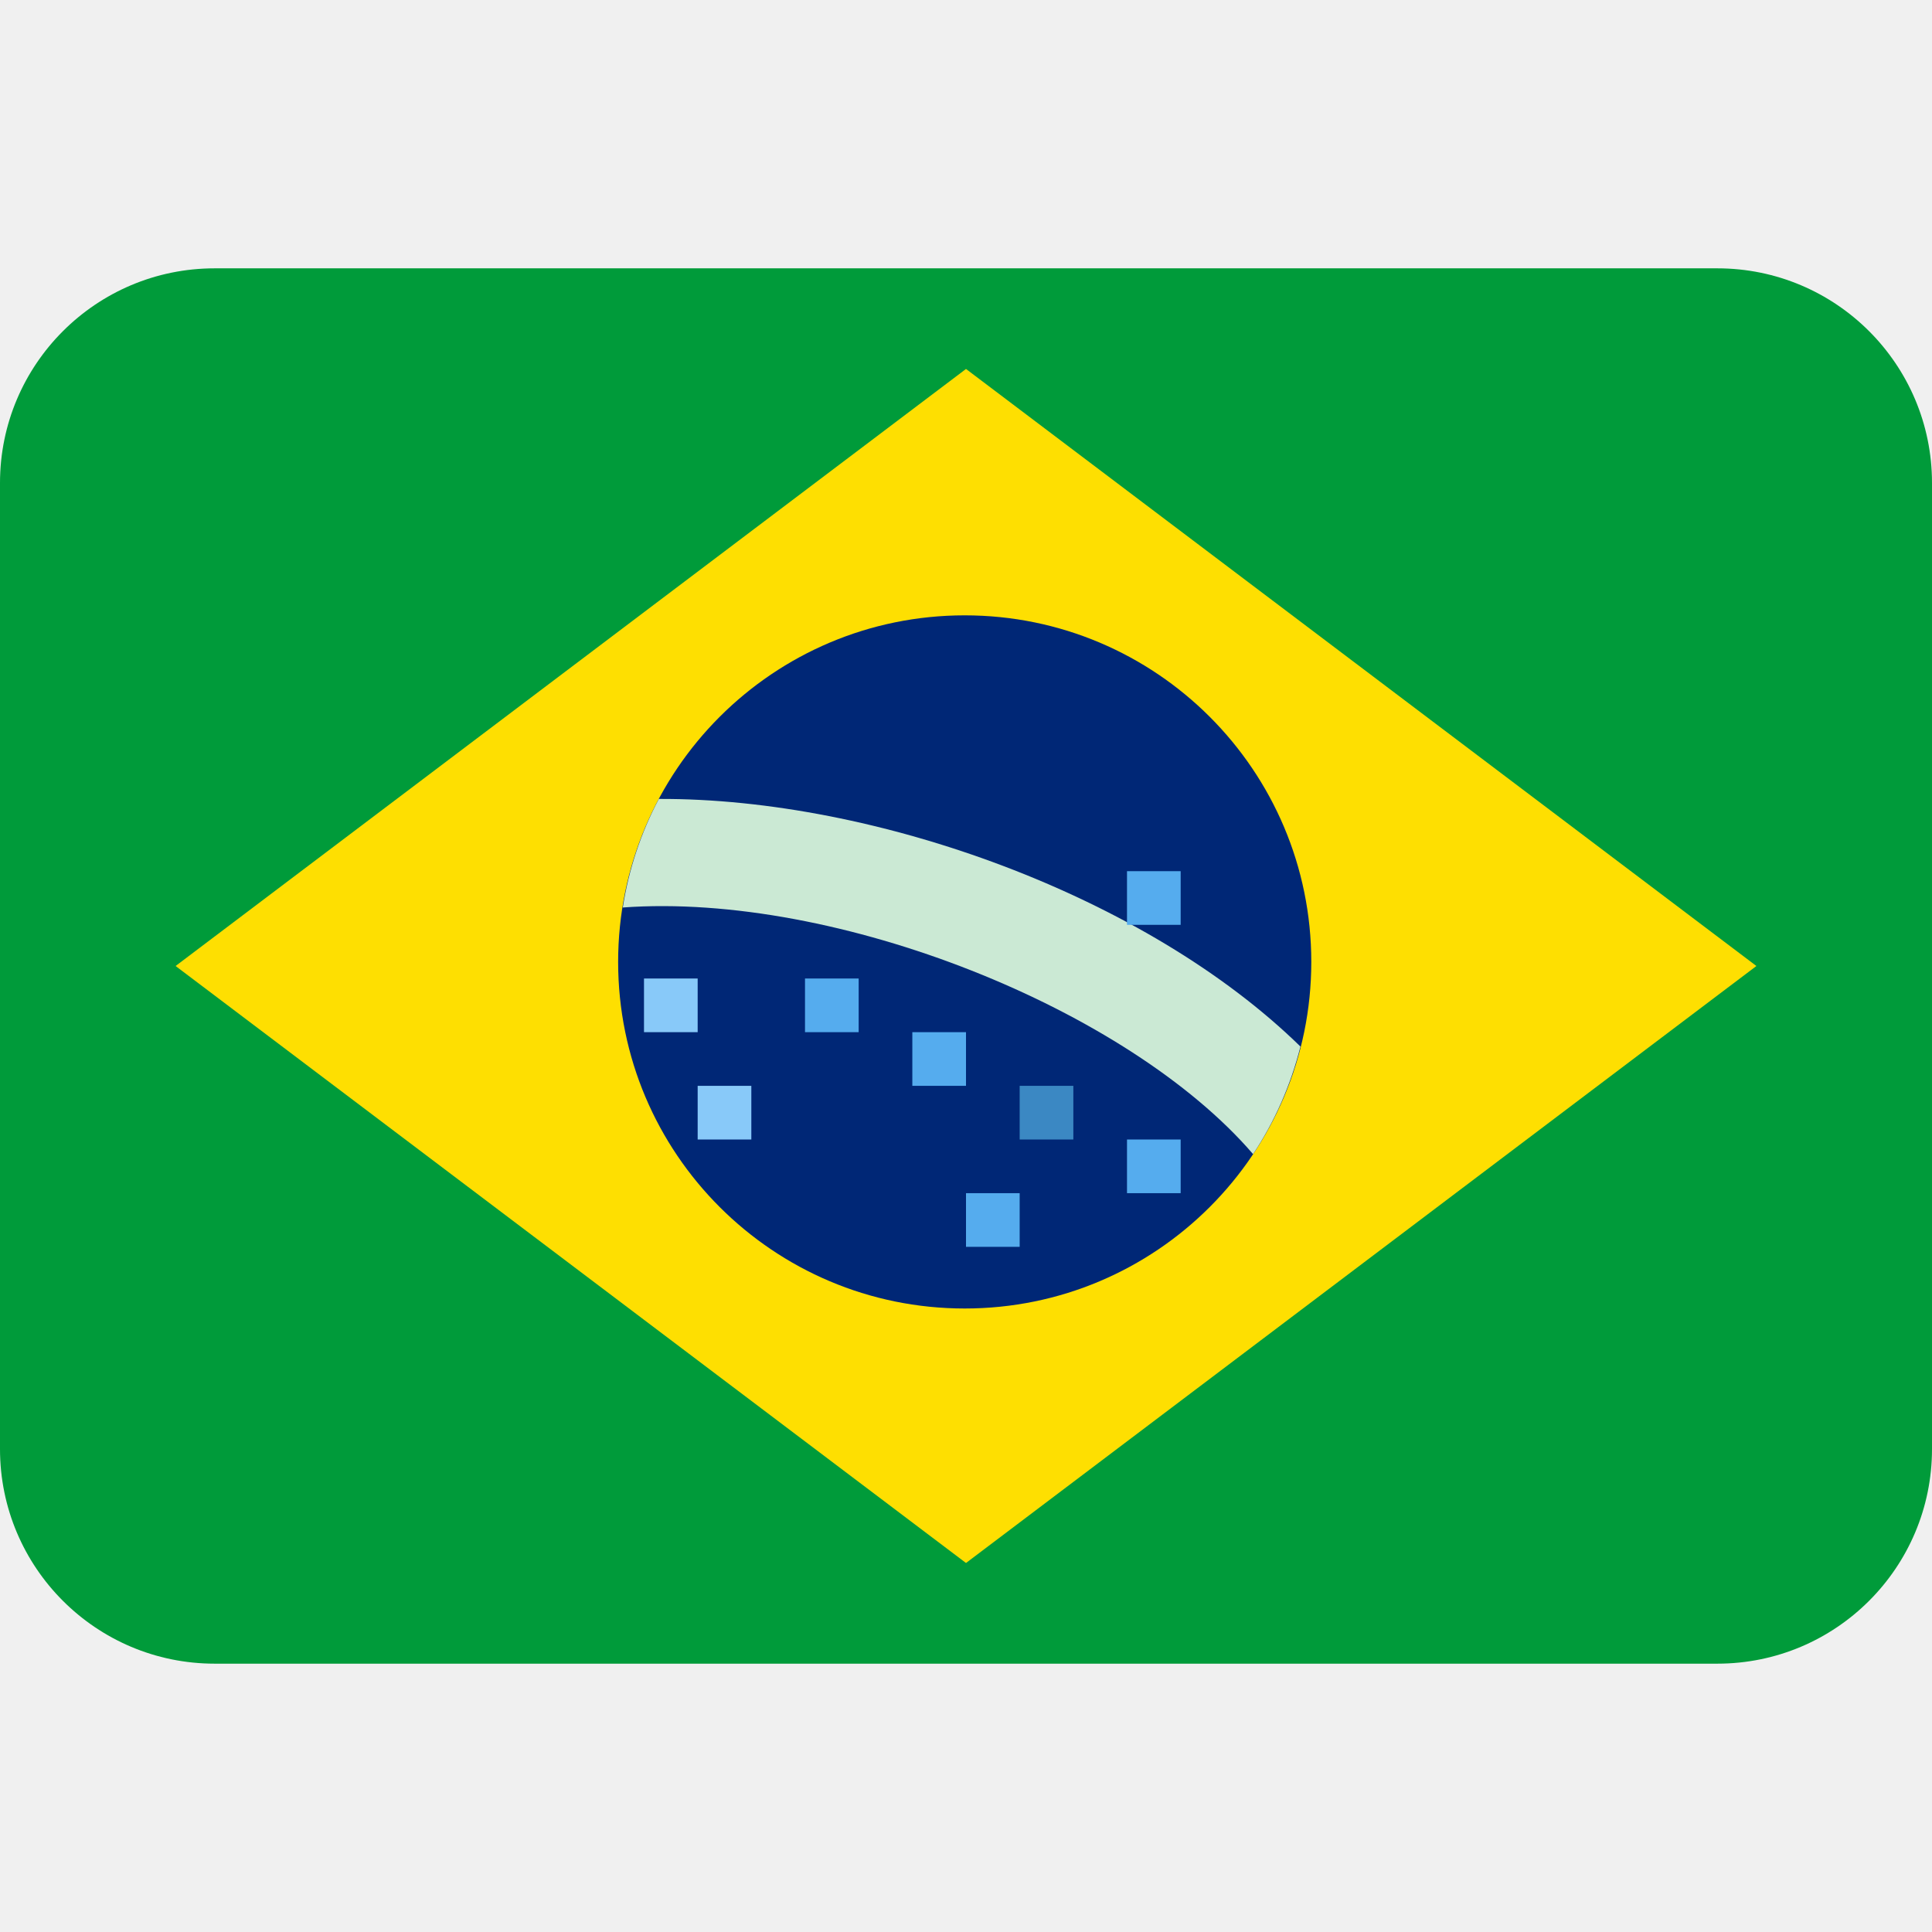
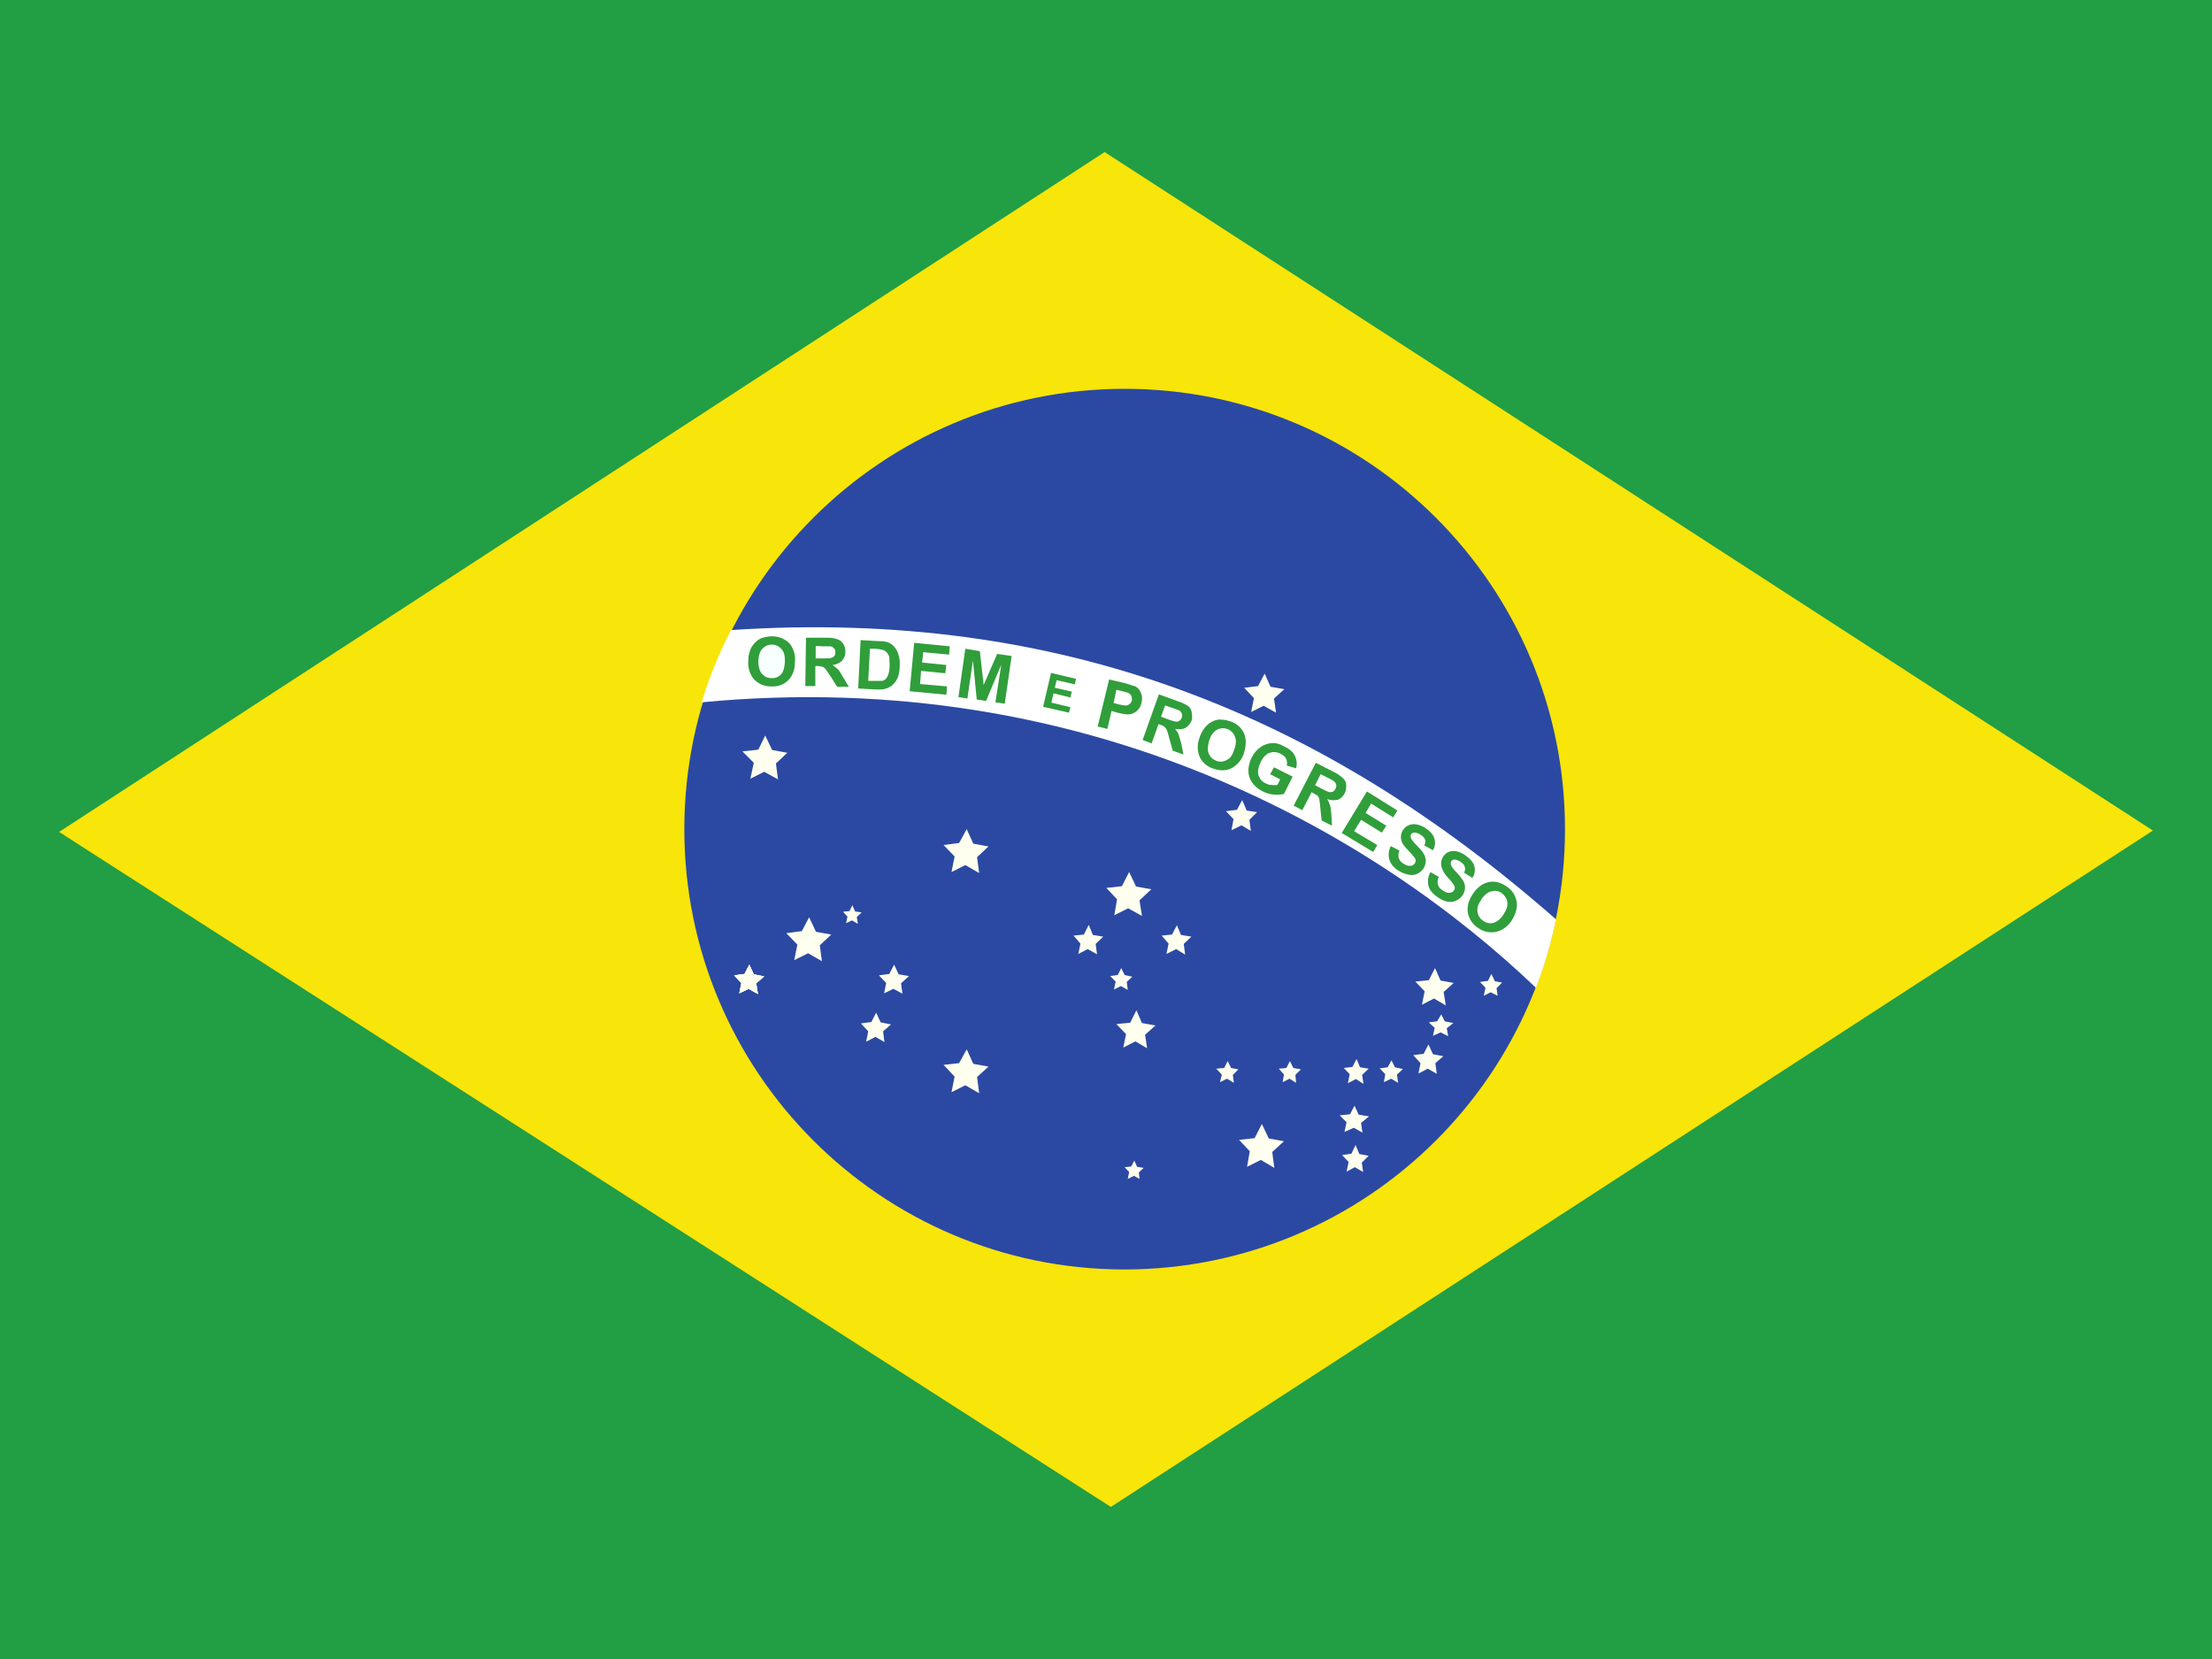
- <svg xmlns="http://www.w3.org/2000/svg" width="800px" height="800px" viewBox="0 0 36 36" aria-hidden="true" role="img" class="iconify iconify--twemoji" preserveAspectRatio="xMidYMid meet">
-   <path fill="#009B3A" d="M36 27a4 4 0 0 1-4 4H4a4 4 0 0 1-4-4V9a4 4 0 0 1 4-4h28a4 4 0 0 1 4 4v18z" />
-   <path fill="#FEDF01" d="M32.728 18L18 29.124L3.272 18L18 6.875z" />
-   <circle fill="#002776" cx="17.976" cy="17.924" r="6.458" />
-   <path fill="#CBE9D4" d="M12.277 14.887a6.406 6.406 0 0 0-.672 2.023c3.995-.29 9.417 1.891 11.744 4.595c.402-.604.7-1.28.883-2.004c-2.872-2.808-7.917-4.63-11.955-4.614z" />
-   <path fill="#88C9F9" d="M12 18.233h1v1h-1zm1 2h1v1h-1z" />
-   <path fill="#55ACEE" d="M15 18.233h1v1h-1zm2 1h1v1h-1zm4 2h1v1h-1zm-3 1h1v1h-1zm3-6h1v1h-1z" />
-   <path fill="#3B88C3" d="M19 20.233h1v1h-1z" />
+ <svg xmlns="http://www.w3.org/2000/svg" id="flag-icons-br" viewBox="0 0 640 480">
+   <g stroke-width="1pt">
+     <path fill="#229e45" fill-rule="evenodd" d="M0 0h640v480H0z" />
+     <path fill="#f8e509" fill-rule="evenodd" d="m321.4 436 301.5-195.7L319.6 44 17.1 240.7z" />
+     <path fill="#2b49a3" fill-rule="evenodd" d="M452.8 240c0 70.3-57.1 127.3-127.6 127.3A127.4 127.4 0 1 1 452.8 240" />
+     <path fill="#ffffef" fill-rule="evenodd" d="m283.3 316.3-4-2.3-4 2 .9-4.5-3.2-3.4 4.5-.5 2.2-4 1.9 4.2 4.4.8-3.3 3m86 26.3-3.9-2.3-4 2 .8-4.5-3.1-3.3 4.5-.5 2.1-4.1 2 4.2 4.4.8-3.4 3.1m-36.2-30-3.4-2-3.5 1.8.8-3.9-2.8-2.9 4-.4 1.8-3.6 1.6 3.7 3.9.7-3 2.7m87-8.5-3.4-2-3.5 1.8.8-3.9-2.7-2.8 3.9-.4 1.8-3.5 1.6 3.6 3.8.7-2.9 2.6m-87.3-22-4-2.2-4 2 .8-4.6-3.1-3.3 4.5-.5 2.1-4.1 2 4.2 4.4.8-3.4 3.2m-104.6-35-4-2.2-4 2 1-4.6-3.3-3.3 4.6-.5 2-4.1 2 4.2 4.4.8-3.3 3.1m13.3 57.2-4-2.3-4 2 .9-4.5-3.2-3.3 4.5-.6 2.1-4 2 4.2 4.4.8-3.3 3.1m132-67.3-3.6-2-3.6 1.8.8-4-2.8-3 4-.5 1.9-3.6 1.7 3.8 4 .7-3 2.7m-6.7 38.3-2.7-1.6-2.9 1.4.6-3.2-2.2-2.3 3.2-.4 1.5-2.8 1.3 3 3 .5-2.2 2.2m-142.2 50.4-2.7-1.5-2.7 1.3.6-3-2.1-2.2 3-.4 1.4-2.7 1.3 2.8 3 .6-2.3 2M419 299.8l-2.2-1.1-2.2 1 .5-2.3-1.7-1.6 2.4-.3 1.2-2 1 2 2.5.5-1.9 1.5" />
+     <path fill="#ffffef" fill-rule="evenodd" d="m219.3 287.6-2.7-1.5-2.7 1.3.6-3-2.1-2.2 3-.4 1.4-2.7 1.3 2.8 3 .6-2.3 2" />
+     <path fill="#ffffef" fill-rule="evenodd" d="m219.3 287.6-2.7-1.5-2.7 1.3.6-3-2.1-2.2 3-.4 1.4-2.7 1.3 2.8 3 .6-2.3 2m42.3 3-2.6-1.4-2.7 1.3.6-3-2.1-2.2 3-.4 1.4-2.7 1.3 2.8 3 .5-2.3 2.1m-4.8 17-2.6-1.5-2.7 1.4.6-3-2.1-2.3 3-.4 1.4-2.7 1.3 2.8 3 .6-2.3 2m87.4-22.2-2.6-1.6-2.8 1.4.6-3-2-2.3 3-.3 1.4-2.7 1.2 2.8 3 .5-2.2 2.1m-25.1 3-2.7-1.5-2.7 1.4.6-3-2-2.3 3-.3 1.4-2.8 1.2 2.9 3 .5-2.2 2.1m-68.8-5.8-1.7-1-1.7.8.4-1.9-1.3-1.4 1.9-.2.8-1.7.8 1.8 1.9.3-1.4 1.3m167.8 45.4-2.6-1.5-2.7 1.4.6-3-2.1-2.3 3-.4 1.4-2.7 1.3 2.8 3 .6-2.3 2m-20.8 6-2.2-1.4-2.3 1.2.5-2.6-1.7-1.8 2.5-.3 1.2-2.3 1 2.4 2.5.4-1.9 1.8m10.4 2.3-2-1.2-2.1 1 .4-2.3-1.6-1.7 2.3-.3 1.1-2 1 2 2.3.5-1.7 1.6m29.1-22.8-2-1-2 1 .5-2.3-1.6-1.7 2.3-.3 1-2 1 2.1 2.1.4-1.6 1.6m-38.8 41.8-2.5-1.4-2.7 1.2.6-2.8-2-2 3-.3 1.3-2.5 1.2 2.6 3 .5-2.3 1.9m.6 14.2-2.4-1.4-2.4 1.3.6-2.8-1.9-2 2.7-.4 1.2-2.5 1.1 2.6 2.7.5-2 2m-19-23.1-1.9-1.2-2 1 .4-2.2-1.5-1.7 2.2-.2 1-2 1 2 2.2.4-1.6 1.6m-17.8 2.3-2-1.2-2 1 .5-2.2-1.6-1.7 2.3-.2 1-2 1 2 2.1.4-1.6 1.6m-30.4-24.6-2-1.1-2 1 .5-2.3-1.6-1.6 2.2-.3 1-2 1 2 2.2.5-1.6 1.5m3.7 57-1.6-.9-1.8.9.4-2-1.3-1.4 1.9-.2.9-1.7.8 1.8 1.9.3-1.4 1.3m-46.2-86.6-4-2.3-4 2 .9-4.5-3.2-3.3 4.5-.6 2.2-4 1.9 4.2 4.4.8-3.3 3.1" />
+     <path fill="#fff" fill-rule="evenodd" d="M444.4 285.8a124.6 124.6 0 0 0 5.8-19.8c-67.8-59.5-143.3-90-238.7-83.7a124.5 124.5 0 0 0-8.5 20.9c113-10.8 196 39.2 241.4 82.6" />
+     <path fill="#309e3a" d="m414 252.4 2.3 1.3a3.4 3.4 0 0 0-.3 2.2 3 3 0 0 0 1.4 1.7c.7.5 1.4.8 2 .7.6 0 1-.3 1.3-.7a1.3 1.3 0 0 0 .2-.9 2.3 2.3 0 0 0-.5-1c-.2-.3-.7-1-1.5-1.8a7.7 7.7 0 0 1-1.8-3 3.7 3.7 0 0 1 2-4.4 3.8 3.8 0 0 1 2.3-.2 7 7 0 0 1 2.6 1.2c1.4 1 2.3 2 2.6 3.2a4.1 4.1 0 0 1-.6 3.3l-2.4-1.5c.3-.6.4-1.2.2-1.7-.1-.5-.5-1-1.2-1.4a3.2 3.2 0 0 0-1.8-.7 1 1 0 0 0-.9.5c-.2.3-.2.6-.1 1s.6 1.2 1.6 2.2c1 1 1.6 1.9 2 2.5a3.9 3.9 0 0 1-.3 4.2 4.1 4.1 0 0 1-1.9 1.5 4 4 0 0 1-2.4.3c-.9-.2-1.8-.6-2.8-1.3-1.5-1-2.4-2.1-2.7-3.3a5.4 5.4 0 0 1 .6-4zm-11.6-7.6 2.5 1.3a3.4 3.4 0 0 0-.2 2.2 3 3 0 0 0 1.4 1.6c.8.5 1.4.7 2 .6.6 0 1-.3 1.3-.8a1.3 1.3 0 0 0 .2-.8c0-.3-.2-.7-.5-1a34.6 34.6 0 0 0-1.6-1.8c-1.1-1.1-1.8-2-2-2.8a3.7 3.7 0 0 1 .4-3.1 3.6 3.6 0 0 1 1.6-1.4 3.8 3.8 0 0 1 2.2-.3 7 7 0 0 1 2.6 1c1.5 1 2.4 2 2.7 3.1a4.1 4.1 0 0 1-.4 3.4l-2.5-1.4c.3-.7.4-1.2.2-1.7s-.6-1-1.3-1.4a3.2 3.2 0 0 0-1.9-.6 1 1 0 0 0-.8.5c-.2.3-.2.6-.1 1s.7 1.2 1.7 2.2c1 1 1.7 1.8 2 2.4a3.9 3.9 0 0 1 0 4.2 4.2 4.2 0 0 1-1.8 1.6 4 4 0 0 1-2.4.3 8 8 0 0 1-2.9-1.1 6 6 0 0 1-2.8-3.2 5.4 5.4 0 0 1 .4-4m-14.2-3.8 7.3-12 8.8 5.5-1.2 2-6.4-4-1.6 2.7 6 3.7-1.3 2-6-3.7-2 3.3 6.7 4-1.2 2zm-20.7-17 1.1-2 5.4 2.7-2.5 5c-.8.2-1.8.3-3 .2a9.4 9.4 0 0 1-3.3-1 7.7 7.7 0 0 1-3-2.6 6 6 0 0 1-1-3.5 8.6 8.6 0 0 1 1-3.7 8 8 0 0 1 2.6-3 6.2 6.2 0 0 1 3.6-1.1c1 0 2 .3 3.2 1 1.6.7 2.6 1.7 3.1 2.8a5 5 0 0 1 .3 3.5l-2.7-.8a3 3 0 0 0-.2-2c-.3-.6-.8-1-1.6-1.4a3.8 3.8 0 0 0-3.1-.3c-1 .3-1.9 1.2-2.6 2.6-.7 1.4-1 2.7-.7 3.8a3.7 3.7 0 0 0 2 2.4c.5.3 1.1.5 1.7.5a6 6 0 0 0 1.8 0l.8-1.6zm-90.2-22.3 2-14 4.2.7 1.1 9.8 3.9-9 4.2.6-2 13.8-2.7-.4 1.7-10.9-4.4 10.5-2.7-.4-1.1-11.3-1.6 11zm-14.1-1.7 1.3-14 10.3 1-.2 2.4-7.5-.7-.3 3 7 .7-.3 2.4-7-.7-.3 3.8 7.8.7-.2 2.4z" />
+     <g stroke-opacity=".5">
+       <path fill="#309e3a" d="M216.5 191.3c0-1.5.3-2.6.7-3.6a6.7 6.7 0 0 1 1.4-1.9 5.4 5.4 0 0 1 1.8-1.2c1-.3 2-.5 3-.5 2.1 0 3.7.8 5 2a7.4 7.4 0 0 1 1.6 5.5c0 2.2-.7 4-2 5.3a6.5 6.5 0 0 1-5 1.7 6.6 6.6 0 0 1-4.8-2 7.3 7.3 0 0 1-1.7-5.3" />
+       <path fill="#f7ffff" d="M219.4 191.3c0 1.5.3 2.7 1 3.6.7.8 1.6 1.3 2.8 1.3a3.5 3.5 0 0 0 2.8-1.1c.7-.8 1-2 1.1-3.7 0-1.6-.2-2.8-1-3.6a3.5 3.5 0 0 0-2.7-1.3 3.6 3.6 0 0 0-2.8 1.2c-.8.8-1.1 2-1.2 3.6" />
+     </g>
+     <g stroke-opacity=".5">
+       <path fill="#309e3a" d="m233 198.5.2-14h6c1.5 0 2.5.2 3.2.5.7.2 1.2.7 1.6 1.3s.6 1.4.6 2.3a3.8 3.8 0 0 1-1 2.6 4.5 4.5 0 0 1-2.7 1.2l1.5 1.2c.4.4.9 1.2 1.5 2.3l1.7 2.8h-3.4l-2-3.2-1.4-2a2.1 2.1 0 0 0-.9-.6 5 5 0 0 0-1.4-.2h-.6v5.8z" />
+       <path fill="#fff" d="M236 190.5h2c1.4 0 2.3 0 2.6-.2.3 0 .6-.3.8-.5s.3-.7.3-1c0-.6-.1-1-.4-1.2-.2-.3-.6-.5-1-.6h-2l-2.3-.1z" />
+     </g>
+     <g stroke-opacity=".5">
+       <path fill="#309e3a" d="m249 185.2 5.2.3c1.1 0 2 .1 2.6.3a4.7 4.7 0 0 1 2 1.4 6 6 0 0 1 1.2 2.4c.3.9.4 2 .3 3.3a9.3 9.3 0 0 1-.5 3c-.4 1-1 1.8-1.7 2.4a5 5 0 0 1-2 1c-.6.2-1.5.2-2.5.2l-5.3-.3z" />
+       <path fill="#fff" d="m251.7 187.7-.5 9.3h3.8c.5 0 .9-.2 1.2-.5.3-.3.6-.7.8-1.3.2-.6.4-1.5.4-2.6l-.1-2.5a3.2 3.2 0 0 0-.8-1.4 2.7 2.7 0 0 0-1.2-.7 13 13 0 0 0-2.3-.3z" />
+     </g>
+     <g stroke-opacity=".5">
+       <path fill="#309e3a" d="m317.6 210.2 3.3-13.6 4.4 1 3.2 1c.7.4 1.3 1 1.6 1.9.4.8.4 1.7.2 2.8-.2.8-.5 1.5-1 2a3.9 3.9 0 0 1-3 1.4c-.7 0-1.7-.2-3-.5l-1.7-.5-1.2 5.2z" />
+       <path fill="#fff" d="m323 199.6-.8 3.8 1.5.4c1 .2 1.8.4 2.2.3a1.9 1.9 0 0 0 1.6-1.5c0-.5 0-.9-.2-1.3a2 2 0 0 0-1-.9l-1.9-.5-1.3-.3z" />
+     </g>
+     <g stroke-opacity=".5">
+       <path fill="#309e3a" d="m330.6 214.1 4.7-13.2 5.5 2c1.5.5 2.4 1 3 1.4.5.5.9 1 1 1.8s.2 1.5 0 2.3c-.4 1-1 1.7-1.8 2.2-.8.4-1.8.5-3 .3.4.5.8 1 1 1.6l.8 2.7.6 3.1-3.1-1.1-1-3.6a19.5 19.5 0 0 0-.7-2.4 2.1 2.1 0 0 0-.6-.8c-.2-.3-.6-.5-1.3-.7l-.5-.2-2 5.6z" />
+       <path fill="#fff" d="m336 207.4 1.9.7c1.3.5 2.1.7 2.5.7.3 0 .6 0 .9-.3.3-.2.5-.5.6-.9.2-.4.2-.8 0-1.2a1.7 1.7 0 0 0-.8-.9l-2-.7-2-.7-1.2 3.3z" />
+     </g>
+     <g stroke-opacity=".5">
+       <path fill="#309e3a" d="M347 213.6a9 9 0 0 1 1.7-3.2 6.6 6.6 0 0 1 1.8-1.5 6 6 0 0 1 2-.7c1 0 2 0 3.1.4a6.5 6.5 0 0 1 4.2 3.3c.8 1.6.8 3.5.2 5.7a7.4 7.4 0 0 1-3.4 4.5c-1.5.9-3.3 1-5.2.4a6.6 6.6 0 0 1-4.2-3.3 7.3 7.3 0 0 1-.2-5.6" />
+       <path fill="#fff" d="M349.8 214.4c-.4 1.5-.5 2.8 0 3.8s1.2 1.6 2.3 2c1 .3 2 .2 3-.4 1-.5 1.6-1.6 2.1-3.2.5-1.5.5-2.7 0-3.7a3.5 3.5 0 0 0-2.2-2 3.6 3.6 0 0 0-3 .3c-1 .6-1.7 1.6-2.2 3.2" />
+     </g>
+     <g stroke-opacity=".5">
+       <path fill="#309e3a" d="m374.3 233.1 6.4-12.4 5.3 2.7a10 10 0 0 1 2.7 1.9c.5.5.8 1.1.8 1.9s0 1.5-.4 2.2a3.8 3.8 0 0 1-2 2c-1 .2-2 .2-3.1-.2.4.6.6 1.2.8 1.7.2.6.3 1.5.4 2.8l.2 3.2-3-1.5-.4-3.7a20 20 0 0 0-.3-2.5 2 2 0 0 0-.5-1l-1.2-.7-.5-.3-2.7 5.2z" />
+       <path fill="#fff" d="m380.5 227.2 1.9 1c1.2.6 2 1 2.3 1 .3 0 .7 0 1-.2.3-.1.5-.4.7-.8.2-.4.3-.8.2-1.2a2 2 0 0 0-.7-1 23.7 23.7 0 0 0-1.8-1l-2-1z" />
+     </g>
+     <g stroke-opacity=".5">
+       <path fill="#309e3a" d="M426.1 258.7a8.9 8.9 0 0 1 2.5-2.6 6.6 6.6 0 0 1 2.2-.9 5.5 5.5 0 0 1 2.2 0c1 .2 1.9.6 2.8 1.2a6.6 6.6 0 0 1 3 4.4c.3 1.7-.2 3.6-1.4 5.5a7.3 7.3 0 0 1-4.5 3.3 6.5 6.5 0 0 1-5.2-1.1 6.6 6.6 0 0 1-3-4.4c-.3-1.8.2-3.6 1.4-5.4" />
+       <path fill="#fff" d="M428.6 260.3c-1 1.3-1.3 2.5-1.1 3.6a3.6 3.6 0 0 0 1.6 2.5c1 .7 2 .9 3 .6 1-.3 2-1 2.9-2.4.9-1.4 1.3-2.6 1.1-3.6-.1-1-.7-1.9-1.6-2.6s-2-.8-3-.5c-1 .2-2 1-3 2.4z" />
+     </g>
+     <path fill="#309e3a" d="m301.8 204.5 2.3-9.8 7.2 1.7-.3 1.6-5.3-1.2-.5 2.2 4.9 1.1-.4 1.7-4.9-1.2-.6 2.7 5.5 1.3-.4 1.6z" />
+   </g>
</svg>
